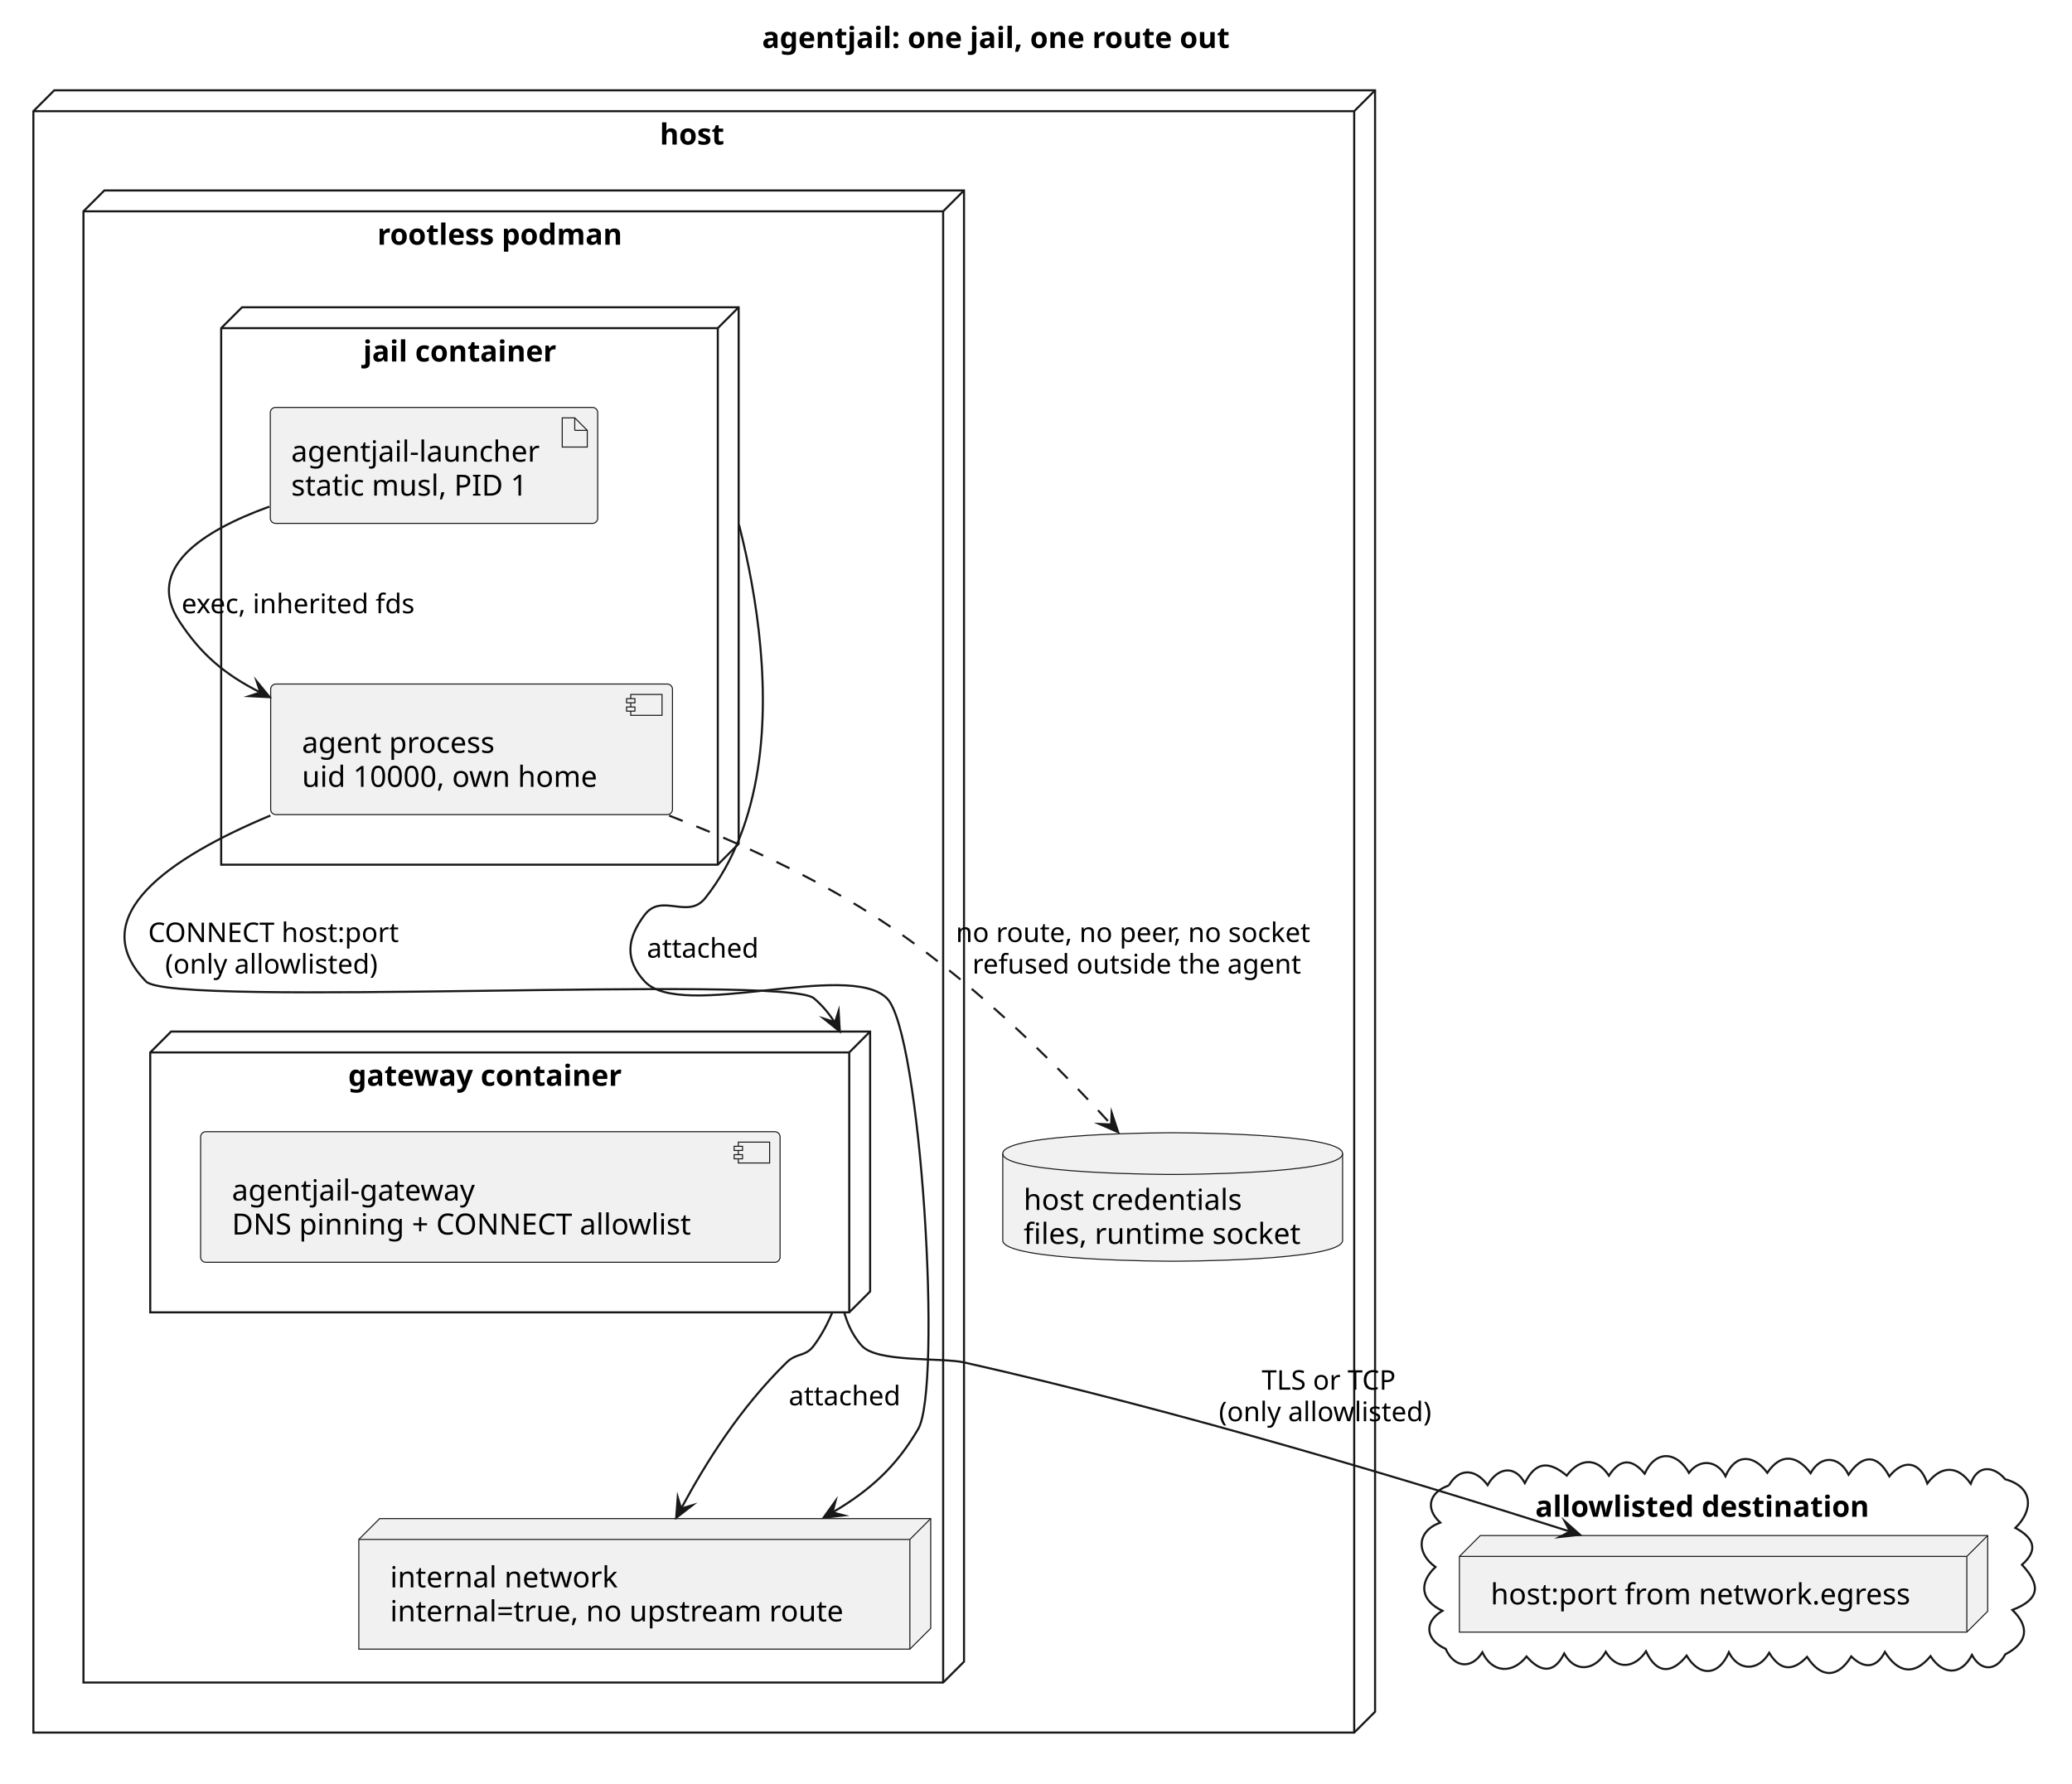
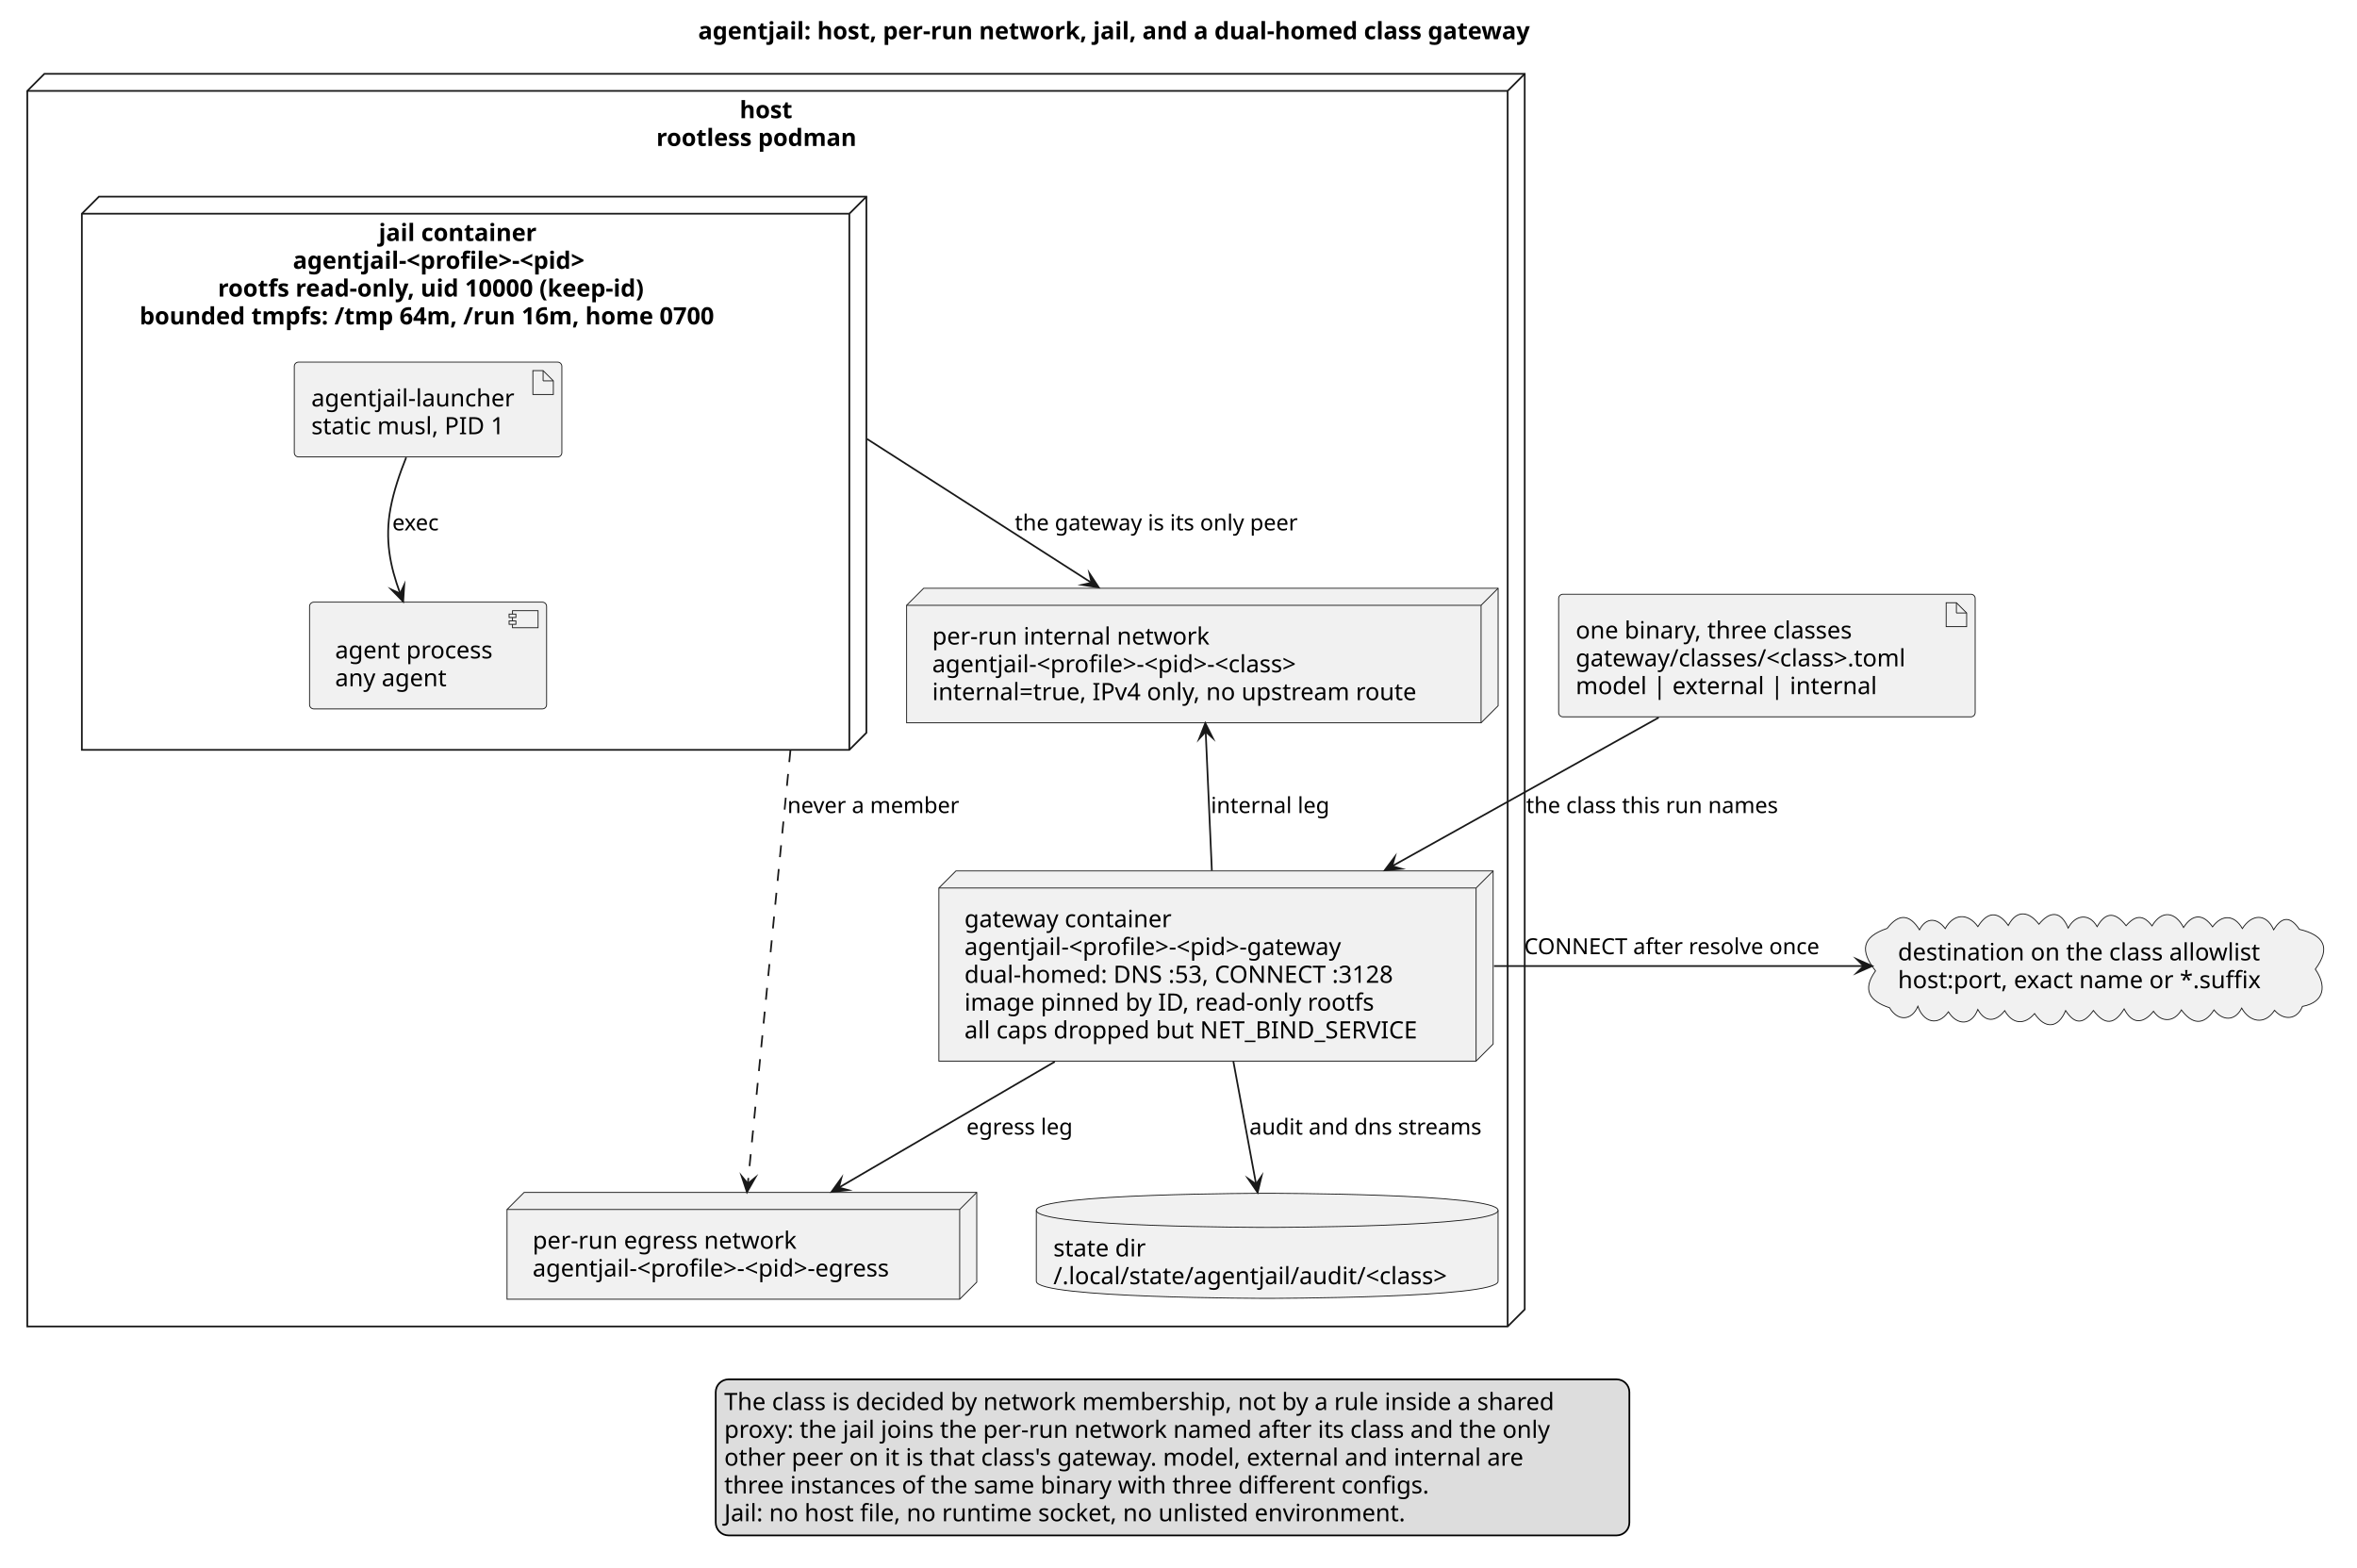
- <svg xmlns="http://www.w3.org/2000/svg" version="1.1" data-diagram-type="DESCRIPTION" style="width:993px;height:855px;background:#FFFFFF;" width="993px" height="855px" viewBox="0 0 993 855" zoomAndPan="magnify" preserveAspectRatio="none" contentStyleType="text/css">
+ <svg xmlns="http://www.w3.org/2000/svg" version="1.1" data-diagram-type="DESCRIPTION" style="width:1382px;height:919px;background:#FFFFFF;" width="1382px" height="919px" viewBox="0 0 1382 919" zoomAndPan="magnify" preserveAspectRatio="none" contentStyleType="text/css">
  <defs />
  <g font-family="sans-serif" lengthAdjust="spacing">
-     <g class="title" data-source-line="3">
-       <text x="365.212" y="22.995" fill="#000" font-size="14" textLength="255.712" font-weight="700">agentjail: one jail, one route out</text>
+     <g class="title" data-source-line="5">
+       <text x="409.349" y="22.995" fill="#000" font-size="14" textLength="556.322" font-weight="700">agentjail: host, per-run network, jail, and a dual-homed class gateway</text>
    </g>
-     <g class="cluster" data-qualified-name="host" id="ent0001" data-source-line="5">
-       <polygon points="16,53.297,26,43.297,659,43.297,659,820.527,649,830.527,16,830.527,16,53.297" fill="none" style="stroke:#181818;stroke-width:1;stroke-linejoin:miter;stroke-miterlimit:10;" />
-       <line x1="649" y1="53.297" x2="659" y2="43.297" style="stroke:#181818;stroke-width:1;" />
-       <line x1="16" y1="53.297" x2="649" y2="53.297" style="stroke:#181818;stroke-width:1;" />
-       <line x1="649" y1="53.297" x2="649" y2="830.527" style="stroke:#181818;stroke-width:1;" />
-       <text x="316.195" y="69.292" fill="#000" font-size="14" textLength="34.61" font-weight="700">host</text>
+     <g class="cluster" data-qualified-name="host" id="ent0001" data-source-line="7">
+       <polygon points="16,53.297,26,43.297,894,43.297,894,767.707,884,777.707,16,777.707,16,53.297" fill="none" style="stroke:#181818;stroke-width:1;stroke-linejoin:miter;stroke-miterlimit:10;" />
+       <line x1="884" y1="53.297" x2="894" y2="43.297" style="stroke:#181818;stroke-width:1;" />
+       <line x1="16" y1="53.297" x2="884" y2="53.297" style="stroke:#181818;stroke-width:1;" />
+       <line x1="884" y1="53.297" x2="884" y2="777.707" style="stroke:#181818;stroke-width:1;" />
+       <text x="433.695" y="69.292" fill="#000" font-size="14" textLength="34.61" font-weight="700">host</text>
+       <text x="384.835" y="85.589" fill="#000" font-size="14" textLength="132.33" font-weight="700">rootless podman</text>
    </g>
-     <g class="cluster" data-qualified-name="host.runtime" id="ent0002" data-source-line="6">
-       <polygon points="40,101.297,50,91.297,462,91.297,462,796.527,452,806.527,40,806.527,40,101.297" fill="none" style="stroke:#181818;stroke-width:1;stroke-linejoin:miter;stroke-miterlimit:10;" />
-       <line x1="452" y1="101.297" x2="462" y2="91.297" style="stroke:#181818;stroke-width:1;" />
-       <line x1="40" y1="101.297" x2="452" y2="101.297" style="stroke:#181818;stroke-width:1;" />
-       <line x1="452" y1="101.297" x2="452" y2="806.527" style="stroke:#181818;stroke-width:1;" />
-       <text x="180.835" y="117.292" fill="#000" font-size="14" textLength="132.33" font-weight="700">rootless podman</text>
+     <g class="cluster" data-qualified-name="host.jail" id="ent0002" data-source-line="8">
+       <polygon points="48,125.297,58,115.297,508,115.297,508,429.627,498,439.627,48,439.627,48,125.297" fill="none" style="stroke:#181818;stroke-width:1;stroke-linejoin:miter;stroke-miterlimit:10;" />
+       <line x1="498" y1="125.297" x2="508" y2="115.297" style="stroke:#181818;stroke-width:1;" />
+       <line x1="48" y1="125.297" x2="498" y2="125.297" style="stroke:#181818;stroke-width:1;" />
+       <line x1="498" y1="125.297" x2="498" y2="439.627" style="stroke:#181818;stroke-width:1;" />
+       <text x="222.047" y="141.292" fill="#000" font-size="14" textLength="103.906" font-weight="700">jail container</text>
+       <text x="171.71" y="157.589" fill="#000" font-size="14" textLength="204.579" font-weight="700">agentjail-&lt;profile&gt;-&lt;pid&gt;</text>
+       <text x="127.749" y="173.886" fill="#000" font-size="14" textLength="292.503" font-weight="700">rootfs read-only, uid 10000 (keep-id)</text>
+       <text x="81.835" y="190.183" fill="#000" font-size="14" textLength="384.33" font-weight="700">bounded tmpfs: /tmp 64m, /run 16m, home 0700</text>
    </g>
-     <g class="cluster" data-qualified-name="host.runtime.jail" id="ent0003" data-source-line="7">
-       <polygon points="106,157.297,116,147.297,354,147.297,354,404.487,344,414.487,106,414.487,106,157.297" fill="none" style="stroke:#181818;stroke-width:1;stroke-linejoin:miter;stroke-miterlimit:10;" />
-       <line x1="344" y1="157.297" x2="354" y2="147.297" style="stroke:#181818;stroke-width:1;" />
-       <line x1="106" y1="157.297" x2="344" y2="157.297" style="stroke:#181818;stroke-width:1;" />
-       <line x1="344" y1="157.297" x2="344" y2="414.487" style="stroke:#181818;stroke-width:1;" />
-       <text x="174.047" y="173.292" fill="#000" font-size="14" textLength="103.906" font-weight="700">jail container</text>
+     <g class="entity" data-qualified-name="host.internal" id="ent0005" data-source-line="13">
+       <polygon points="531.59,354.887,541.59,344.887,878.407,344.887,878.407,413.778,868.407,423.778,531.59,423.778,531.59,354.887" fill="#F1F1F1" style="stroke:#181818;stroke-width:0.5;stroke-linejoin:miter;stroke-miterlimit:10;" />
+       <line x1="868.407" y1="354.887" x2="878.407" y2="344.887" style="stroke:#181818;stroke-width:0.5;" />
+       <line x1="531.59" y1="354.887" x2="868.407" y2="354.887" style="stroke:#181818;stroke-width:0.5;" />
+       <line x1="868.407" y1="354.887" x2="868.407" y2="423.778" style="stroke:#181818;stroke-width:0.5;" />
+       <text x="546.59" y="377.882" fill="#000" font-size="14" textLength="171.527">per-run internal network</text>
+       <text x="546.59" y="394.179" fill="#000" font-size="14" textLength="247.174">agentjail-&lt;profile&gt;-&lt;pid&gt;-&lt;class&gt;</text>
+       <text x="546.59" y="410.476" fill="#000" font-size="14" textLength="306.817">internal=true, IPv4 only, no upstream route</text>
    </g>
-     <g class="cluster" data-qualified-name="host.runtime.gateway" id="ent0007" data-source-line="13">
-       <polygon points="72,504.487,82,494.487,417,494.487,417,619.077,407,629.077,72,629.077,72,504.487" fill="none" style="stroke:#181818;stroke-width:1;stroke-linejoin:miter;stroke-miterlimit:10;" />
-       <line x1="407" y1="504.487" x2="417" y2="494.487" style="stroke:#181818;stroke-width:1;" />
-       <line x1="72" y1="504.487" x2="407" y2="504.487" style="stroke:#181818;stroke-width:1;" />
-       <line x1="407" y1="504.487" x2="407" y2="629.077" style="stroke:#181818;stroke-width:1;" />
-       <text x="166.887" y="520.482" fill="#000" font-size="14" textLength="147.226" font-weight="700">gateway container</text>
+     <g class="entity" data-qualified-name="host.gateway" id="ent0006" data-source-line="15">
+       <polygon points="550.5,520.627,560.5,510.627,875.49,510.627,875.49,612.111,865.49,622.111,550.5,622.111,550.5,520.627" fill="#F1F1F1" style="stroke:#181818;stroke-width:0.5;stroke-linejoin:miter;stroke-miterlimit:10;" />
+       <line x1="865.49" y1="520.627" x2="875.49" y2="510.627" style="stroke:#181818;stroke-width:0.5;" />
+       <line x1="550.5" y1="520.627" x2="865.49" y2="520.627" style="stroke:#181818;stroke-width:0.5;" />
+       <line x1="865.49" y1="520.627" x2="865.49" y2="622.111" style="stroke:#181818;stroke-width:0.5;" />
+       <text x="565.5" y="543.622" fill="#000" font-size="14" textLength="130.669">gateway container</text>
+       <text x="565.5" y="559.919" fill="#000" font-size="14" textLength="248.842">agentjail-&lt;profile&gt;-&lt;pid&gt;-gateway</text>
+       <text x="565.5" y="576.216" fill="#000" font-size="14" textLength="272.754">dual-homed: DNS :53, CONNECT :3128</text>
+       <text x="565.5" y="592.513" fill="#000" font-size="14" textLength="257.51">image pinned by ID, read-only rootfs</text>
+       <text x="565.5" y="608.809" fill="#000" font-size="14" textLength="284.99">all caps dropped but NET_BIND_SERVICE</text>
    </g>
-     <g class="cluster" data-qualified-name="zone" id="ent0013" data-source-line="25">
-       <path d="M694.326,712.082 C699.62,703.029 707.479,704.435 712.94,711.894 C717.215,704.088 725.552,701.455 730.783,710.906 C736.023,700.28 742.487,700.409 750.857,707.324 C756.888,699.207 765.08,698.24 771.073,707.369 C776.346,699.186 782.046,698.949 788.196,706.41 C793.56,694.754 803.655,695.788 809.436,706.006 C814.696,699.009 823.003,700.06 826.938,707.601 C831.793,696.534 840.526,697.252 846.974,705.989 C853.549,696.286 861.304,697.597 867.724,706.164 C872.773,697.133 881.591,698.084 885.926,706.893 C892.516,697.117 899.69,696.842 905.443,707.686 C912.469,699.101 920.205,700.605 923.658,711.096 C930.029,702.552 938.203,702.182 944.459,711.232 C947.773,701.838 955.66,702.749 961.006,709.096 C974.642,712.83 974.516,724.044 965.858,732.416 C974.177,736.841 977.511,742.621 969.031,750.067 C978.137,759.911 977.676,766.652 964.423,771.743 C973.128,780.169 971.438,787.671 961.008,793.027 C956.89,800.935 949.468,801.553 945.062,793.312 C939.801,803.478 931.035,802.94 925.208,793.897 C917.157,803.544 909.572,801.739 903.337,791.863 C899.17,799.826 893.251,800.038 887.213,794.019 C880.77,804.548 872.697,804.589 866.035,794.241 C859.13,801.436 853.1,800.861 847.878,792.302 C842.931,800.977 833.276,801.448 828.555,792.061 C823.877,803.175 814.671,804.191 808.299,793.645 C801.147,802.599 793.886,802.481 788.842,791.579 C783.57,799.485 775.044,800.919 769.56,791.819 C764.801,800.355 755.149,802.506 749.623,792.651 C744.598,802.851 737.962,801.351 731.581,794.049 C725.002,802.389 715.265,802.195 710.422,792.062 C704.973,800.686 696.63,799.119 692.835,790.387 C683.621,786.317 681.81,777.81 691.266,772.136 C680.961,767.292 679.741,758.916 687.943,751.143 C678.834,744.652 678.694,734.136 690.232,729.865 C682.644,722.916 685.197,715.183 694.326,712.082" style="stroke:#181818;stroke-width:1;" fill="none" />
-       <text x="735.779" y="727.072" fill="#000" font-size="14" textLength="180.441" font-weight="700">allowlisted destination</text>
+     <g class="entity" data-qualified-name="host.egress" id="ent0007" data-source-line="17">
+       <polygon points="297.29,709.117,307.29,699.117,572.706,699.117,572.706,751.711,562.706,761.711,297.29,761.711,297.29,709.117" fill="#F1F1F1" style="stroke:#181818;stroke-width:0.5;stroke-linejoin:miter;stroke-miterlimit:10;" />
+       <line x1="562.706" y1="709.117" x2="572.706" y2="699.117" style="stroke:#181818;stroke-width:0.5;" />
+       <line x1="297.29" y1="709.117" x2="562.706" y2="709.117" style="stroke:#181818;stroke-width:0.5;" />
+       <line x1="562.706" y1="709.117" x2="562.706" y2="761.711" style="stroke:#181818;stroke-width:0.5;" />
+       <text x="312.29" y="732.112" fill="#000" font-size="14" textLength="164.021">per-run egress network</text>
+       <text x="312.29" y="748.409" fill="#000" font-size="14" textLength="235.416">agentjail-&lt;profile&gt;-&lt;pid&gt;-egress</text>
    </g>
-     <g class="entity" data-qualified-name="host.secrets" id="ent0012" data-source-line="22">
-       <path d="M480.57,552.987 C480.57,542.987 562.002,542.987 562.002,542.987 C562.002,542.987 643.434,542.987 643.434,552.987 L643.434,594.581 C643.434,604.581 562.002,604.581 562.002,604.581 C562.002,604.581 480.57,604.581 480.57,594.581 L480.57,552.987" style="stroke:#181818;stroke-width:0.5;" fill="#F1F1F1" />
-       <path d="M480.57,552.987 C480.57,562.987 562.002,562.987 562.002,562.987 C562.002,562.987 643.434,562.987 643.434,552.987" style="stroke:#181818;stroke-width:0.5;" fill="none" />
-       <text x="490.57" y="579.982" fill="#000" font-size="14" textLength="112.253">host credentials</text>
-       <text x="490.57" y="596.279" fill="#000" font-size="14" textLength="142.864">files, runtime socket</text>
+     <g class="entity" data-qualified-name="host.state" id="ent0008" data-source-line="19">
+       <path d="M607.63,709.617 C607.63,699.617 743.001,699.617 743.001,699.617 C743.001,699.617 878.372,699.617 878.372,709.617 L878.372,751.211 C878.372,761.211 743.001,761.211 743.001,761.211 C743.001,761.211 607.63,761.211 607.63,751.211 L607.63,709.617" style="stroke:#181818;stroke-width:0.5;" fill="#F1F1F1" />
+       <path d="M607.63,709.617 C607.63,719.617 743.001,719.617 743.001,719.617 C743.001,719.617 878.372,719.617 878.372,709.617" style="stroke:#181818;stroke-width:0.5;" fill="none" />
+       <text x="617.63" y="736.612" fill="#000" font-size="14" textLength="58.447">state dir</text>
+       <text x="617.63" y="752.909" fill="#000" font-size="14" textLength="250.742">/.local/state/agentjail/audit/&lt;class&gt;</text>
    </g>
-     <g class="entity" data-qualified-name="host.runtime.net" id="ent0009" data-source-line="17">
-       <polygon points="171.96,737.937,181.96,727.937,446.05,727.937,446.05,780.531,436.05,790.531,171.96,790.531,171.96,737.937" fill="#F1F1F1" style="stroke:#181818;stroke-width:0.5;stroke-linejoin:miter;stroke-miterlimit:10;" />
-       <line x1="436.05" y1="737.937" x2="446.05" y2="727.937" style="stroke:#181818;stroke-width:0.5;" />
-       <line x1="171.96" y1="737.937" x2="436.05" y2="737.937" style="stroke:#181818;stroke-width:0.5;" />
-       <line x1="436.05" y1="737.937" x2="436.05" y2="790.531" style="stroke:#181818;stroke-width:0.5;" />
-       <text x="186.96" y="760.932" fill="#000" font-size="14" textLength="115.268">internal network</text>
-       <text x="186.96" y="777.229" fill="#000" font-size="14" textLength="234.09">internal=true, no upstream route</text>
+     <g class="entity" data-qualified-name="host.jail.launcher" id="ent0003" data-source-line="9">
+       <rect x="172.55" y="212.297" width="156.896" height="55.594" fill="#F1F1F1" style="stroke:#181818;stroke-width:0.5;" rx="2.5" ry="2.5" />
+       <polygon points="312.446,217.297,312.446,231.297,324.446,231.297,324.446,223.297,318.446,217.297,312.446,217.297" fill="#F1F1F1" style="stroke:#181818;stroke-width:0.5;stroke-linejoin:miter;stroke-miterlimit:10;" />
+       <line x1="318.446" y1="217.297" x2="318.446" y2="223.297" style="stroke:#181818;stroke-width:0.5;" />
+       <line x1="324.446" y1="223.297" x2="318.446" y2="223.297" style="stroke:#181818;stroke-width:0.5;" />
+       <text x="182.55" y="238.292" fill="#000" font-size="14" textLength="126.896">agentjail-launcher</text>
+       <text x="182.55" y="254.589" fill="#000" font-size="14" textLength="122.192">static musl, PID 1</text>
    </g>
-     <g class="entity" data-qualified-name="host.runtime.jail.launcher" id="ent0004" data-source-line="8">
-       <rect x="129.55" y="195.297" width="156.896" height="55.594" fill="#F1F1F1" style="stroke:#181818;stroke-width:0.5;" rx="2.5" ry="2.5" />
-       <polygon points="269.446,200.297,269.446,214.297,281.446,214.297,281.446,206.297,275.446,200.297,269.446,200.297" fill="#F1F1F1" style="stroke:#181818;stroke-width:0.5;stroke-linejoin:miter;stroke-miterlimit:10;" />
-       <line x1="275.446" y1="200.297" x2="275.446" y2="206.297" style="stroke:#181818;stroke-width:0.5;" />
-       <line x1="281.446" y1="206.297" x2="275.446" y2="206.297" style="stroke:#181818;stroke-width:0.5;" />
-       <text x="139.55" y="221.292" fill="#000" font-size="14" textLength="126.896">agentjail-launcher</text>
-       <text x="139.55" y="237.589" fill="#000" font-size="14" textLength="122.192">static musl, PID 1</text>
+     <g class="entity" data-qualified-name="host.jail.agent" id="ent0004" data-source-line="10">
+       <rect x="181.5" y="353.037" width="138.998" height="62.594" fill="#F1F1F1" style="stroke:#181818;stroke-width:0.5;" rx="2.5" ry="2.5" />
+       <rect x="300.498" y="358.037" width="15" height="10" fill="#F1F1F1" style="stroke:#181818;stroke-width:0.5;" />
+       <rect x="298.498" y="360.037" width="4" height="2" fill="#F1F1F1" style="stroke:#181818;stroke-width:0.5;" />
+       <rect x="298.498" y="364.037" width="4" height="2" fill="#F1F1F1" style="stroke:#181818;stroke-width:0.5;" />
+       <text x="196.5" y="386.032" fill="#000" font-size="14" textLength="98.998">agent process</text>
+       <text x="196.5" y="402.329" fill="#000" font-size="14" textLength="70.629">any agent</text>
    </g>
-     <g class="entity" data-qualified-name="host.runtime.jail.agent" id="ent0005" data-source-line="9">
-       <rect x="129.72" y="327.897" width="192.564" height="62.594" fill="#F1F1F1" style="stroke:#181818;stroke-width:0.5;" rx="2.5" ry="2.5" />
-       <rect x="302.284" y="332.897" width="15" height="10" fill="#F1F1F1" style="stroke:#181818;stroke-width:0.5;" />
-       <rect x="300.284" y="334.897" width="4" height="2" fill="#F1F1F1" style="stroke:#181818;stroke-width:0.5;" />
-       <rect x="300.284" y="338.897" width="4" height="2" fill="#F1F1F1" style="stroke:#181818;stroke-width:0.5;" />
-       <text x="144.72" y="360.892" fill="#000" font-size="14" textLength="98.998">agent process</text>
-       <text x="144.72" y="377.189" fill="#000" font-size="14" textLength="152.564">uid 10000, own home</text>
+     <g class="entity" data-qualified-name="classcfg" id="ent0009" data-source-line="22">
+       <rect x="913.89" y="348.387" width="244.225" height="71.891" fill="#F1F1F1" style="stroke:#181818;stroke-width:0.5;" rx="2.5" ry="2.5" />
+       <polygon points="1141.115,353.387,1141.115,367.387,1153.115,367.387,1153.115,359.387,1147.115,353.387,1141.115,353.387" fill="#F1F1F1" style="stroke:#181818;stroke-width:0.5;stroke-linejoin:miter;stroke-miterlimit:10;" />
+       <line x1="1147.115" y1="353.387" x2="1147.115" y2="359.387" style="stroke:#181818;stroke-width:0.5;" />
+       <line x1="1153.115" y1="359.387" x2="1147.115" y2="359.387" style="stroke:#181818;stroke-width:0.5;" />
+       <text x="923.89" y="374.382" fill="#000" font-size="14" textLength="176.128">one binary, three classes</text>
+       <text x="923.89" y="390.679" fill="#000" font-size="14" textLength="214.225">gateway/classes/&lt;class&gt;.toml</text>
+       <text x="923.89" y="406.976" fill="#000" font-size="14" textLength="182.889">model | external | internal</text>
    </g>
-     <g class="entity" data-qualified-name="host.runtime.gateway.proxy" id="ent0008" data-source-line="14">
-       <rect x="96.15" y="542.487" width="277.692" height="62.594" fill="#F1F1F1" style="stroke:#181818;stroke-width:0.5;" rx="2.5" ry="2.5" />
-       <rect x="353.842" y="547.487" width="15" height="10" fill="#F1F1F1" style="stroke:#181818;stroke-width:0.5;" />
-       <rect x="351.842" y="549.487" width="4" height="2" fill="#F1F1F1" style="stroke:#181818;stroke-width:0.5;" />
-       <rect x="351.842" y="553.487" width="4" height="2" fill="#F1F1F1" style="stroke:#181818;stroke-width:0.5;" />
-       <text x="111.15" y="575.482" fill="#000" font-size="14" textLength="125.624">agentjail-gateway</text>
-       <text x="111.15" y="591.779" fill="#000" font-size="14" textLength="237.692">DNS pinning + CONNECT allowlist</text>
+     <g class="entity" data-qualified-name="destination" id="ent0010" data-source-line="23">
+       <path d="M1106.532,544.303 C1113.212,535.548 1119.58,535.73 1125.462,545.135 C1129.46,537.519 1135.901,538.115 1140.547,544.432 C1145.399,535.602 1153.814,535.015 1159.712,543.259 C1165.173,534.585 1171.408,533.8 1177.525,542.589 C1182.56,532.991 1189.788,534.357 1195.509,541.867 C1202.092,533.849 1208.446,533.982 1212.648,544.115 C1216.596,536.452 1224.888,534.905 1229.623,543.282 C1235.007,533.894 1240.669,535.11 1246.609,542.725 C1251.943,536.578 1256.591,535.987 1261.827,542.84 C1267.543,533.245 1275.527,534.601 1280.299,543.769 C1285.489,535.717 1291.768,535.499 1297.308,543.397 C1302.825,535.912 1310.16,536.276 1314.785,544.396 C1320.077,536.119 1328.577,534.977 1333.151,545.112 C1338.05,537.047 1343.019,537.175 1348.191,544.852 C1362.358,548.199 1367.02,555.429 1357.546,568.235 C1364.104,577.56 1363.331,587.568 1350.029,590.051 C1346.743,598.131 1338.912,598.365 1333.651,592.343 C1327.917,601.234 1318.989,599.235 1314.39,591.061 C1310.392,598.935 1303.095,598.593 1298.168,592.11 C1292.014,601.658 1285.198,600.426 1279.035,592.12 C1275.024,599.224 1267.357,599.863 1262.687,592.884 C1256.716,600.43 1250.104,600.612 1245.457,591.514 C1239.78,600.933 1234.074,601.199 1227.449,592.453 C1221.83,600.212 1216.842,601.19 1211.165,592.51 C1206.83,602.904 1199.171,603.558 1192.951,594.253 C1187.053,601.177 1179.895,600.507 1175.452,592.542 C1170.379,599.071 1164.103,599.833 1159.665,591.85 C1156.06,601.502 1147.475,601.331 1142.437,593.241 C1136.097,602.125 1127.603,599.096 1124.536,589.985 C1120.779,598.801 1112.529,598.738 1107.921,590.83 C1096.408,587.081 1091.546,580.457 1099.696,569.223 C1090.593,557.506 1091.417,549.377 1106.532,544.303" style="stroke:#181818;stroke-width:0.5;" fill="#F1F1F1" />
+       <text x="1112.83" y="563.072" fill="#000" font-size="14" textLength="228.348">destination on the class allowlist</text>
+       <text x="1112.83" y="579.369" fill="#000" font-size="14" textLength="228.225">host:port, exact name or *.suffix</text>
    </g>
-     <g class="entity" data-qualified-name="zone.endpoint" id="ent0014" data-source-line="26">
-       <polygon points="699.41,746.077,709.41,736.077,952.596,736.077,952.596,772.374,942.596,782.374,699.41,782.374,699.41,746.077" fill="#F1F1F1" style="stroke:#181818;stroke-width:0.5;stroke-linejoin:miter;stroke-miterlimit:10;" />
-       <line x1="942.596" y1="746.077" x2="952.596" y2="736.077" style="stroke:#181818;stroke-width:0.5;" />
-       <line x1="699.41" y1="746.077" x2="942.596" y2="746.077" style="stroke:#181818;stroke-width:0.5;" />
-       <line x1="942.596" y1="746.077" x2="942.596" y2="782.374" style="stroke:#181818;stroke-width:0.5;" />
-       <text x="714.41" y="769.072" fill="#000" font-size="14" textLength="213.186">host:port from network.egress</text>
+     <g class="link" data-entity-1="ent0003" data-entity-2="ent0004" id="lnk11" data-source-line="25" data-link-type="dependency">
+       <path d="M238.15,268.227 C234.43,277.427 230.87,287.907 229,297.887 C225.57,316.257 228.662,331.839 234.662,348.019" style="stroke:#181818;stroke-width:1;" fill="none" id="launcher-to-agent" />
+       <polygon points="236.4,352.707,237.021,342.878,234.662,348.019,229.52,345.659,236.4,352.707" fill="#181818" style="stroke:#181818;stroke-width:1;stroke-linejoin:miter;stroke-miterlimit:10;" />
+       <text x="230" y="310.954" fill="#000" font-size="13" textLength="30.837">exec</text>
    </g>
-     <g class="link" data-entity-1="ent0004" data-entity-2="ent0005" id="lnk6" data-source-line="10" data-link-type="dependency">
-       <path d="M129.07,242.857 C96.33,254.727 69.4,272.667 86,297.897 C96.47,313.807 107.667,323.292 124.767,331.932" style="stroke:#181818;stroke-width:1;" fill="none" id="launcher-to-agent" />
-       <polygon points="129.23,334.187,123.001,326.558,124.767,331.932,119.393,333.698,129.23,334.187" fill="#181818" style="stroke:#181818;stroke-width:1;stroke-linejoin:miter;stroke-miterlimit:10;" />
-       <text x="87" y="293.964" fill="#000" font-size="13" textLength="121.228">exec, inherited fds</text>
+     <g class="link" data-entity-1="ent0002" data-entity-2="ent0005" id="lnk12" data-source-line="26" data-link-type="dependency">
+       <path d="M508.411,257.375 C508.781,257.611 509.153,257.85 509.529,258.091 C512.534,260.016 515.742,262.071 519.124,264.238 C525.886,268.571 533.344,273.348 541.269,278.426 C572.968,298.734 607.93,321.134 640.01,341.689" style="stroke:#181818;stroke-width:1;" fill="none" id="jail-to-internal" />
+       <polygon points="644.22,344.387,638.8,336.163,640.01,341.689,634.484,342.899,644.22,344.387" fill="#181818" style="stroke:#181818;stroke-width:1;stroke-linejoin:miter;stroke-miterlimit:10;" />
+       <text x="595" y="310.954" fill="#000" font-size="13" textLength="180.559">the gateway is its only peer</text>
    </g>
-     <g class="link" data-entity-1="ent0003" data-entity-2="ent0009" id="lnk10" data-source-line="18" data-link-type="dependency">
-       <path d="M354.173,251.568 C354.232,251.798 354.29,252.03 354.349,252.263 C354.467,252.729 354.586,253.2 354.704,253.675 C355.178,255.576 355.656,257.55 356.132,259.591 C357.085,263.672 358.034,268.021 358.942,272.592 C360.759,281.735 362.414,291.766 363.62,302.318 C368.443,344.527 366.065,395.077 338,430.487 C329.7,440.967 317.1,427.847 309,438.487 C300.38,449.807 299.3,460.087 309,470.487 C326.63,489.377 406.58,460.367 425,478.487 C441.41,494.627 451.65,665.237 440,685.077 C429.45,703.057 417.012,714.406 398.972,724.996" style="stroke:#181818;stroke-width:1;" fill="none" id="jail-to-net" />
-       <polygon points="394.66,727.527,404.446,726.42,398.972,724.996,400.397,719.521,394.66,727.527" fill="#181818" style="stroke:#181818;stroke-width:1;stroke-linejoin:miter;stroke-miterlimit:10;" />
-       <text x="310" y="459.054" fill="#000" font-size="13" textLength="57.764">attached</text>
+     <g class="link" data-entity-1="ent0005" data-entity-2="ent0006" id="lnk14" data-source-line="27" data-link-type="dependency">
+       <path d="M706.942,428.952 C708.062,454.162 709.32,482.467 710.56,510.417" style="stroke:#181818;stroke-width:1;" fill="none" id="internal-backto-gateway" />
+       <polygon points="706.72,423.957,703.123,433.126,706.942,428.952,711.116,432.77,706.72,423.957" fill="#181818" style="stroke:#181818;stroke-width:1;stroke-linejoin:miter;stroke-miterlimit:10;" />
+       <text x="710" y="476.694" fill="#000" font-size="13" textLength="74.103">internal leg</text>
    </g>
-     <g class="link" data-entity-1="ent0007" data-entity-2="ent0009" id="lnk11" data-source-line="19" data-link-type="dependency">
-       <path d="M398.865,629.155 C398.817,629.271 398.768,629.387 398.72,629.502 C397.941,631.352 397.104,633.176 396.203,634.96 C394.401,638.529 392.345,641.938 390,645.077 C385.94,650.517 381.85,648.337 377,653.077 C354.77,674.817 338.53,700.674 326.43,723.154" style="stroke:#181818;stroke-width:1;" fill="none" id="gateway-to-net" />
-       <polygon points="324.06,727.557,331.848,721.528,326.43,723.154,324.803,717.736,324.06,727.557" fill="#181818" style="stroke:#181818;stroke-width:1;stroke-linejoin:miter;stroke-miterlimit:10;" />
-       <text x="378" y="673.644" fill="#000" font-size="13" textLength="57.764">attached</text>
+     <g class="link" data-entity-1="ent0006" data-entity-2="ent0007" id="lnk15" data-source-line="28" data-link-type="dependency">
+       <path d="M618.49,622.457 C574.73,647.967 528.72,674.789 491.85,696.279" style="stroke:#181818;stroke-width:1;" fill="none" id="gateway-to-egress" />
+       <polygon points="487.53,698.797,497.32,697.721,491.85,696.279,493.291,690.809,487.53,698.797" fill="#181818" style="stroke:#181818;stroke-width:1;stroke-linejoin:miter;stroke-miterlimit:10;" />
+       <text x="566.66" y="665.184" fill="#000" font-size="13" textLength="67.133">egress leg</text>
    </g>
-     <g class="link" data-entity-1="ent0005" data-entity-2="ent0007" id="lnk15" data-source-line="29" data-link-type="dependency">
-       <path d="M129.59,390.927 C81.54,411.017 39.55,439.267 70,470.487 C82.42,483.217 376.38,467.057 390,478.487 C394.029,481.869 397.354,485.847 400.087,490.223 C400.771,491.316 401.417,492.435 402.028,493.576 C402.181,493.861 400.04,489.703 400.188,489.991" style="stroke:#181818;stroke-width:1;" fill="none" id="agent-to-gateway" />
-       <polygon points="402.48,494.435,401.91,484.603,400.188,489.991,394.8,488.269,402.48,494.435" fill="#181818" style="stroke:#181818;stroke-width:1;stroke-linejoin:miter;stroke-miterlimit:10;" />
-       <text x="71" y="451.554" fill="#000" font-size="13" textLength="127.213">CONNECT host:port</text>
-       <text x="79.16" y="466.687" fill="#000" font-size="13" textLength="110.894">(only allowlisted)</text>
+     <g class="link" data-entity-1="ent0006" data-entity-2="ent0008" id="lnk16" data-source-line="29" data-link-type="dependency">
+       <path d="M723.16,622.227 C727.92,647.937 732.489,672.671 736.489,694.251" style="stroke:#181818;stroke-width:1;" fill="none" id="gateway-to-state" />
+       <polygon points="737.4,699.167,739.693,689.589,736.489,694.251,731.827,691.047,737.4,699.167" fill="#181818" style="stroke:#181818;stroke-width:1;stroke-linejoin:miter;stroke-miterlimit:10;" />
+       <text x="732.57" y="665.184" fill="#000" font-size="13" textLength="145.901">audit and dns streams</text>
    </g>
-     <g class="link" data-entity-1="ent0007" data-entity-2="ent0014" id="lnk16" data-source-line="30" data-link-type="dependency">
-       <path d="M404.623,629.125 C404.747,629.577 404.876,630.027 405.012,630.474 C405.556,632.264 406.203,634.014 406.964,635.708 C408.485,639.096 410.465,642.261 413,645.077 C420.38,653.277 451.24,650.657 462,653.077 C566.12,676.527 679.706,710.978 752.436,734.168" style="stroke:#181818;stroke-width:1;" fill="none" id="gateway-to-endpoint" />
-       <polygon points="757.2,735.687,749.84,729.142,752.436,734.168,747.41,736.764,757.2,735.687" fill="#181818" style="stroke:#181818;stroke-width:1;stroke-linejoin:miter;stroke-miterlimit:10;" />
-       <text x="604.669" y="666.144" fill="#000" font-size="13" textLength="69.856">TLS or TCP</text>
-       <text x="584.15" y="681.277" fill="#000" font-size="13" textLength="110.894">(only allowlisted)</text>
+     <g class="link" data-entity-1="ent0006" data-entity-2="ent0010" id="lnk17" data-source-line="30" data-link-type="dependency">
+       <path d="M875.99,566.367 C947.58,566.367 1025.47,566.367 1092.72,566.367" style="stroke:#181818;stroke-width:1;" fill="none" id="gateway-to-destination" />
+       <polygon points="1097.72,566.367,1088.72,562.367,1092.72,566.367,1088.72,570.367,1097.72,566.367" fill="#181818" style="stroke:#181818;stroke-width:1;stroke-linejoin:miter;stroke-miterlimit:10;" />
+       <text x="893.66" y="559.434" fill="#000" font-size="13" textLength="186.082">CONNECT after resolve once</text>
    </g>
-     <g class="link" data-entity-1="ent0005" data-entity-2="ent0012" id="lnk17" data-source-line="31" data-link-type="dependency">
-       <path d="M320.68,390.947 C352.82,403.397 388.13,419.387 418,438.487 C464.08,467.947 505.441,509.353 532.511,539.033" style="stroke:#181818;stroke-width:1;stroke-dasharray:7,7;" fill="none" id="agent-to-secrets" />
-       <polygon points="535.88,542.727,532.771,533.382,532.511,539.033,526.86,538.773,535.88,542.727" fill="#181818" style="stroke:#181818;stroke-width:1;stroke-linejoin:miter;stroke-miterlimit:10;" />
-       <text x="458.09" y="451.554" fill="#000" font-size="13" textLength="184.228">no route, no peer, no socket</text>
-       <text x="466.009" y="466.687" fill="#000" font-size="13" textLength="168.391">refused outside the agent</text>
+     <g class="link" data-entity-1="ent0009" data-entity-2="ent0006" id="lnk18" data-source-line="31" data-link-type="dependency">
+       <path d="M972.57,420.687 C926.82,446.187 868.547,478.673 816.267,507.813" style="stroke:#181818;stroke-width:1;" fill="none" id="classcfg-to-gateway" />
+       <polygon points="811.9,510.247,821.709,509.359,816.267,507.813,817.814,502.371,811.9,510.247" fill="#181818" style="stroke:#181818;stroke-width:1;stroke-linejoin:miter;stroke-miterlimit:10;" />
+       <text x="894.84" y="476.694" fill="#000" font-size="13" textLength="159.32">the class this run names</text>
+     </g>
+     <g class="link" data-entity-1="ent0002" data-entity-2="ent0007" id="lnk19" data-source-line="32" data-link-type="dependency">
+       <path d="M463.465,439.845 C463.388,440.633 463.31,441.423 463.232,442.213 C462.922,445.373 462.61,448.543 462.298,451.721 C461.673,458.077 461.045,464.463 460.416,470.863 C459.158,483.663 457.894,496.516 456.64,509.28 C454.13,534.808 451.655,559.982 449.326,583.672 C444.667,631.051 441.082,667.516 438.48,693.971" style="stroke:#181818;stroke-width:1;stroke-dasharray:7,7;" fill="none" id="jail-to-egress" />
+       <polygon points="437.99,698.947,442.852,690.382,438.48,693.971,434.89,689.599,437.99,698.947" fill="#181818" style="stroke:#181818;stroke-width:1;stroke-linejoin:miter;stroke-miterlimit:10;" />
+       <text x="461.66" y="476.694" fill="#000" font-size="13" textLength="108.424">never a member</text>
+     </g>
+     <g class="legend" data-source-line="34">
+       <rect x="419.658" y="808.707" width="535.704" height="91.484" fill="#DDD" style="stroke:#000;stroke-width:1;" rx="7.5" ry="7.5" />
+       <text x="424.658" y="826.702" fill="#000" font-size="14" textLength="525.704">The class is decided by network membership, not by a rule inside a shared</text>
+       <text x="424.658" y="842.999" fill="#000" font-size="14" textLength="522.033">proxy: the jail joins the per-run network named after its class and the only</text>
+       <text x="424.658" y="859.296" fill="#000" font-size="14" textLength="508.621">other peer on it is that class's gateway. model, external and internal are</text>
+       <text x="424.658" y="875.593" fill="#000" font-size="14" textLength="444.473">three instances of the same binary with three different configs.</text>
+       <text x="424.658" y="891.889" fill="#000" font-size="14" textLength="428.641">Jail: no host file, no runtime socket, no unlisted environment.</text>
    </g>
  </g>
</svg>
